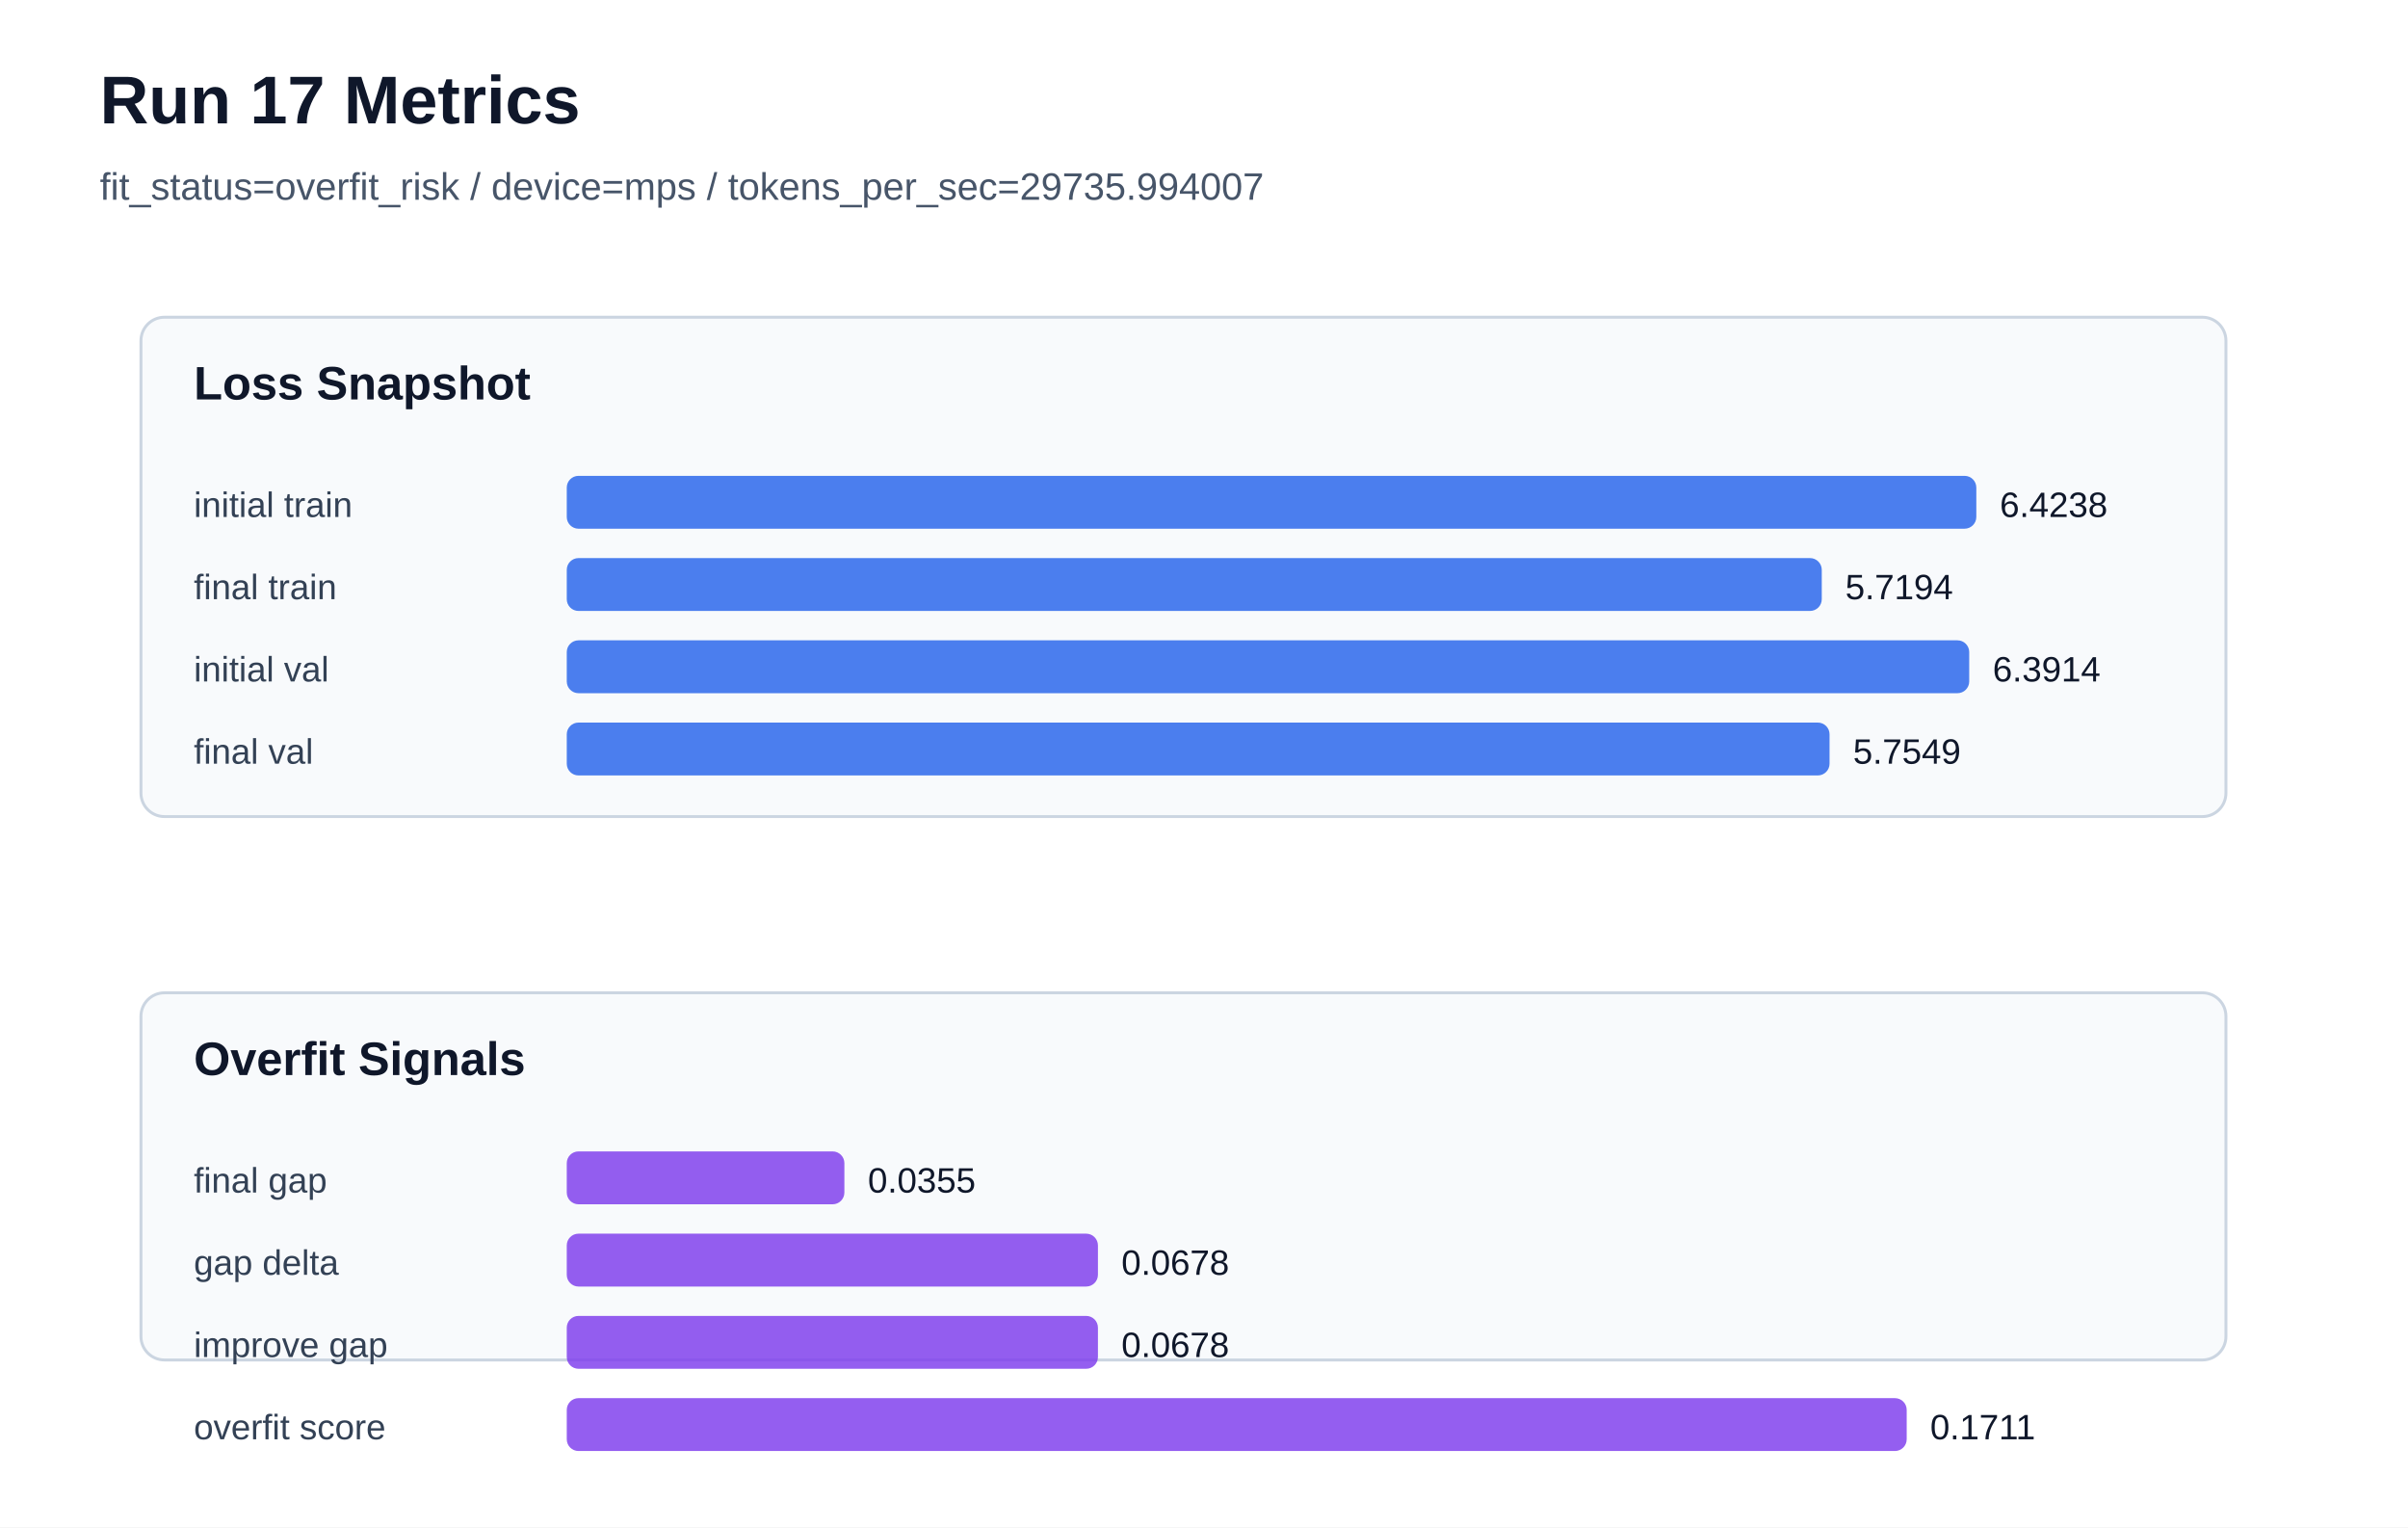
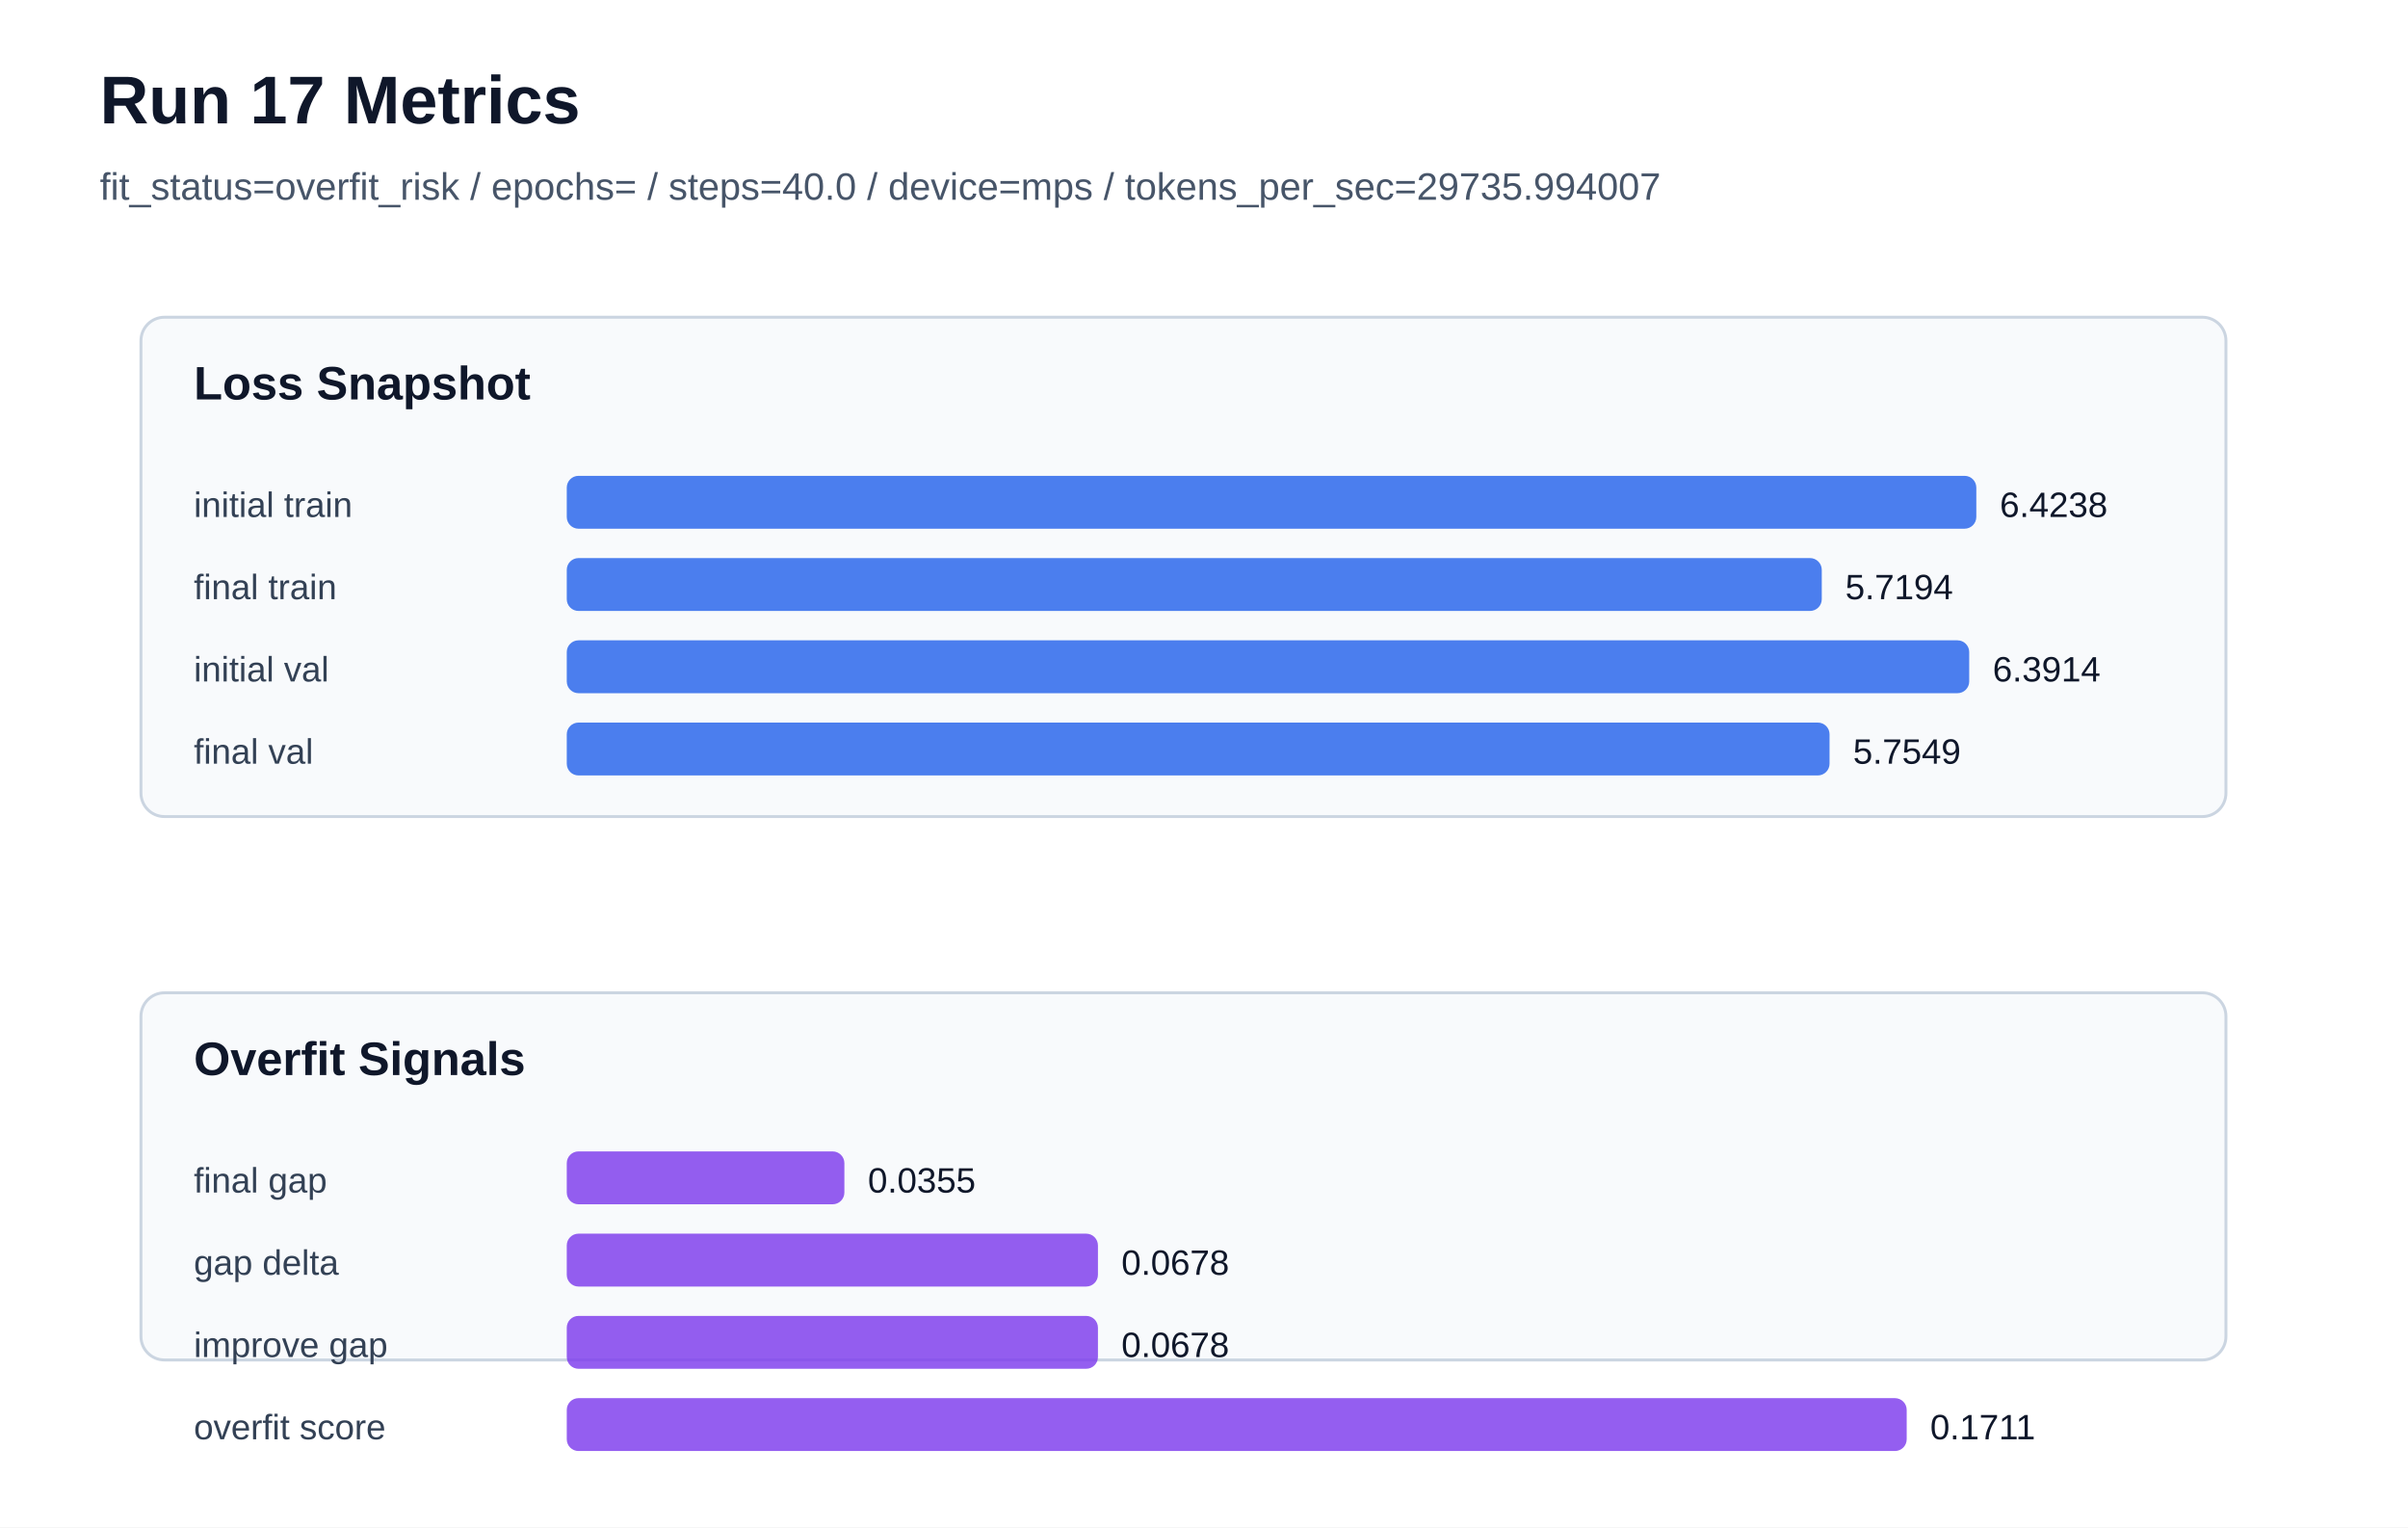
<svg xmlns="http://www.w3.org/2000/svg" width="820" height="520" viewBox="0 0 820 520" role="img">
  <rect width="100%" height="100%" fill="#ffffff" />
  <text x="34.00" y="42.00" font-family="Arial, sans-serif" font-size="23" font-weight="700" fill="#0f172a">Run 17 Metrics</text>
-   <text x="34.00" y="68.00" font-family="Arial, sans-serif" font-size="13" font-weight="400" fill="#475569">fit_status=overfit_risk / device=mps / tokens_per_sec=29735.994007</text>
+   <text x="34.00" y="68.00" font-family="Arial, sans-serif" font-size="13" font-weight="400" fill="#475569">fit_status=overfit_risk / epochs= / steps=40.0 / device=mps / tokens_per_sec=29735.994007</text>
  <rect x="48" y="108" width="710" height="170" rx="8" fill="#f8fafc" stroke="#cbd5e1" />
  <text x="66.00" y="136.00" font-family="Arial, sans-serif" font-size="16" font-weight="700" fill="#0f172a">Loss Snapshot</text>
  <text x="66.00" y="176.00" font-family="Arial, sans-serif" font-size="12" font-weight="400" fill="#334155">initial train</text>
  <rect x="193" y="162" width="480.00" height="18" rx="4" fill="#2563eb" opacity="0.82" />
  <text x="681.00" y="176.00" font-family="Arial, sans-serif" font-size="12" font-weight="400" fill="#0f172a">6.4238</text>
  <text x="66.00" y="204.00" font-family="Arial, sans-serif" font-size="12" font-weight="400" fill="#334155">final train</text>
  <rect x="193" y="190" width="427.37" height="18" rx="4" fill="#2563eb" opacity="0.82" />
  <text x="628.37" y="204.00" font-family="Arial, sans-serif" font-size="12" font-weight="400" fill="#0f172a">5.7194</text>
  <text x="66.00" y="232.00" font-family="Arial, sans-serif" font-size="12" font-weight="400" fill="#334155">initial val</text>
  <rect x="193" y="218" width="477.58" height="18" rx="4" fill="#2563eb" opacity="0.82" />
  <text x="678.58" y="232.00" font-family="Arial, sans-serif" font-size="12" font-weight="400" fill="#0f172a">6.3914</text>
  <text x="66.00" y="260.00" font-family="Arial, sans-serif" font-size="12" font-weight="400" fill="#334155">final val</text>
  <rect x="193" y="246" width="430.02" height="18" rx="4" fill="#2563eb" opacity="0.82" />
  <text x="631.02" y="260.00" font-family="Arial, sans-serif" font-size="12" font-weight="400" fill="#0f172a">5.7549</text>
  <rect x="48" y="338" width="710" height="125" rx="8" fill="#f8fafc" stroke="#cbd5e1" />
  <text x="66.00" y="366.00" font-family="Arial, sans-serif" font-size="16" font-weight="700" fill="#0f172a">Overfit Signals</text>
  <text x="66.00" y="406.00" font-family="Arial, sans-serif" font-size="12" font-weight="400" fill="#334155">final gap</text>
  <rect x="193" y="392" width="94.54" height="18" rx="4" fill="#7c3aed" opacity="0.82" />
  <text x="295.54" y="406.00" font-family="Arial, sans-serif" font-size="12" font-weight="400" fill="#0f172a">0.0355</text>
  <text x="66.00" y="434.00" font-family="Arial, sans-serif" font-size="12" font-weight="400" fill="#334155">gap delta</text>
  <rect x="193" y="420" width="180.88" height="18" rx="4" fill="#7c3aed" opacity="0.82" />
  <text x="381.88" y="434.00" font-family="Arial, sans-serif" font-size="12" font-weight="400" fill="#0f172a">0.0678</text>
  <text x="66.00" y="462.00" font-family="Arial, sans-serif" font-size="12" font-weight="400" fill="#334155">improve gap</text>
  <rect x="193" y="448" width="180.88" height="18" rx="4" fill="#7c3aed" opacity="0.82" />
  <text x="381.88" y="462.00" font-family="Arial, sans-serif" font-size="12" font-weight="400" fill="#0f172a">0.0678</text>
  <text x="66.00" y="490.00" font-family="Arial, sans-serif" font-size="12" font-weight="400" fill="#334155">overfit score</text>
  <rect x="193" y="476" width="456.29" height="18" rx="4" fill="#7c3aed" opacity="0.82" />
  <text x="657.29" y="490.00" font-family="Arial, sans-serif" font-size="12" font-weight="400" fill="#0f172a">0.1711</text>
</svg>
